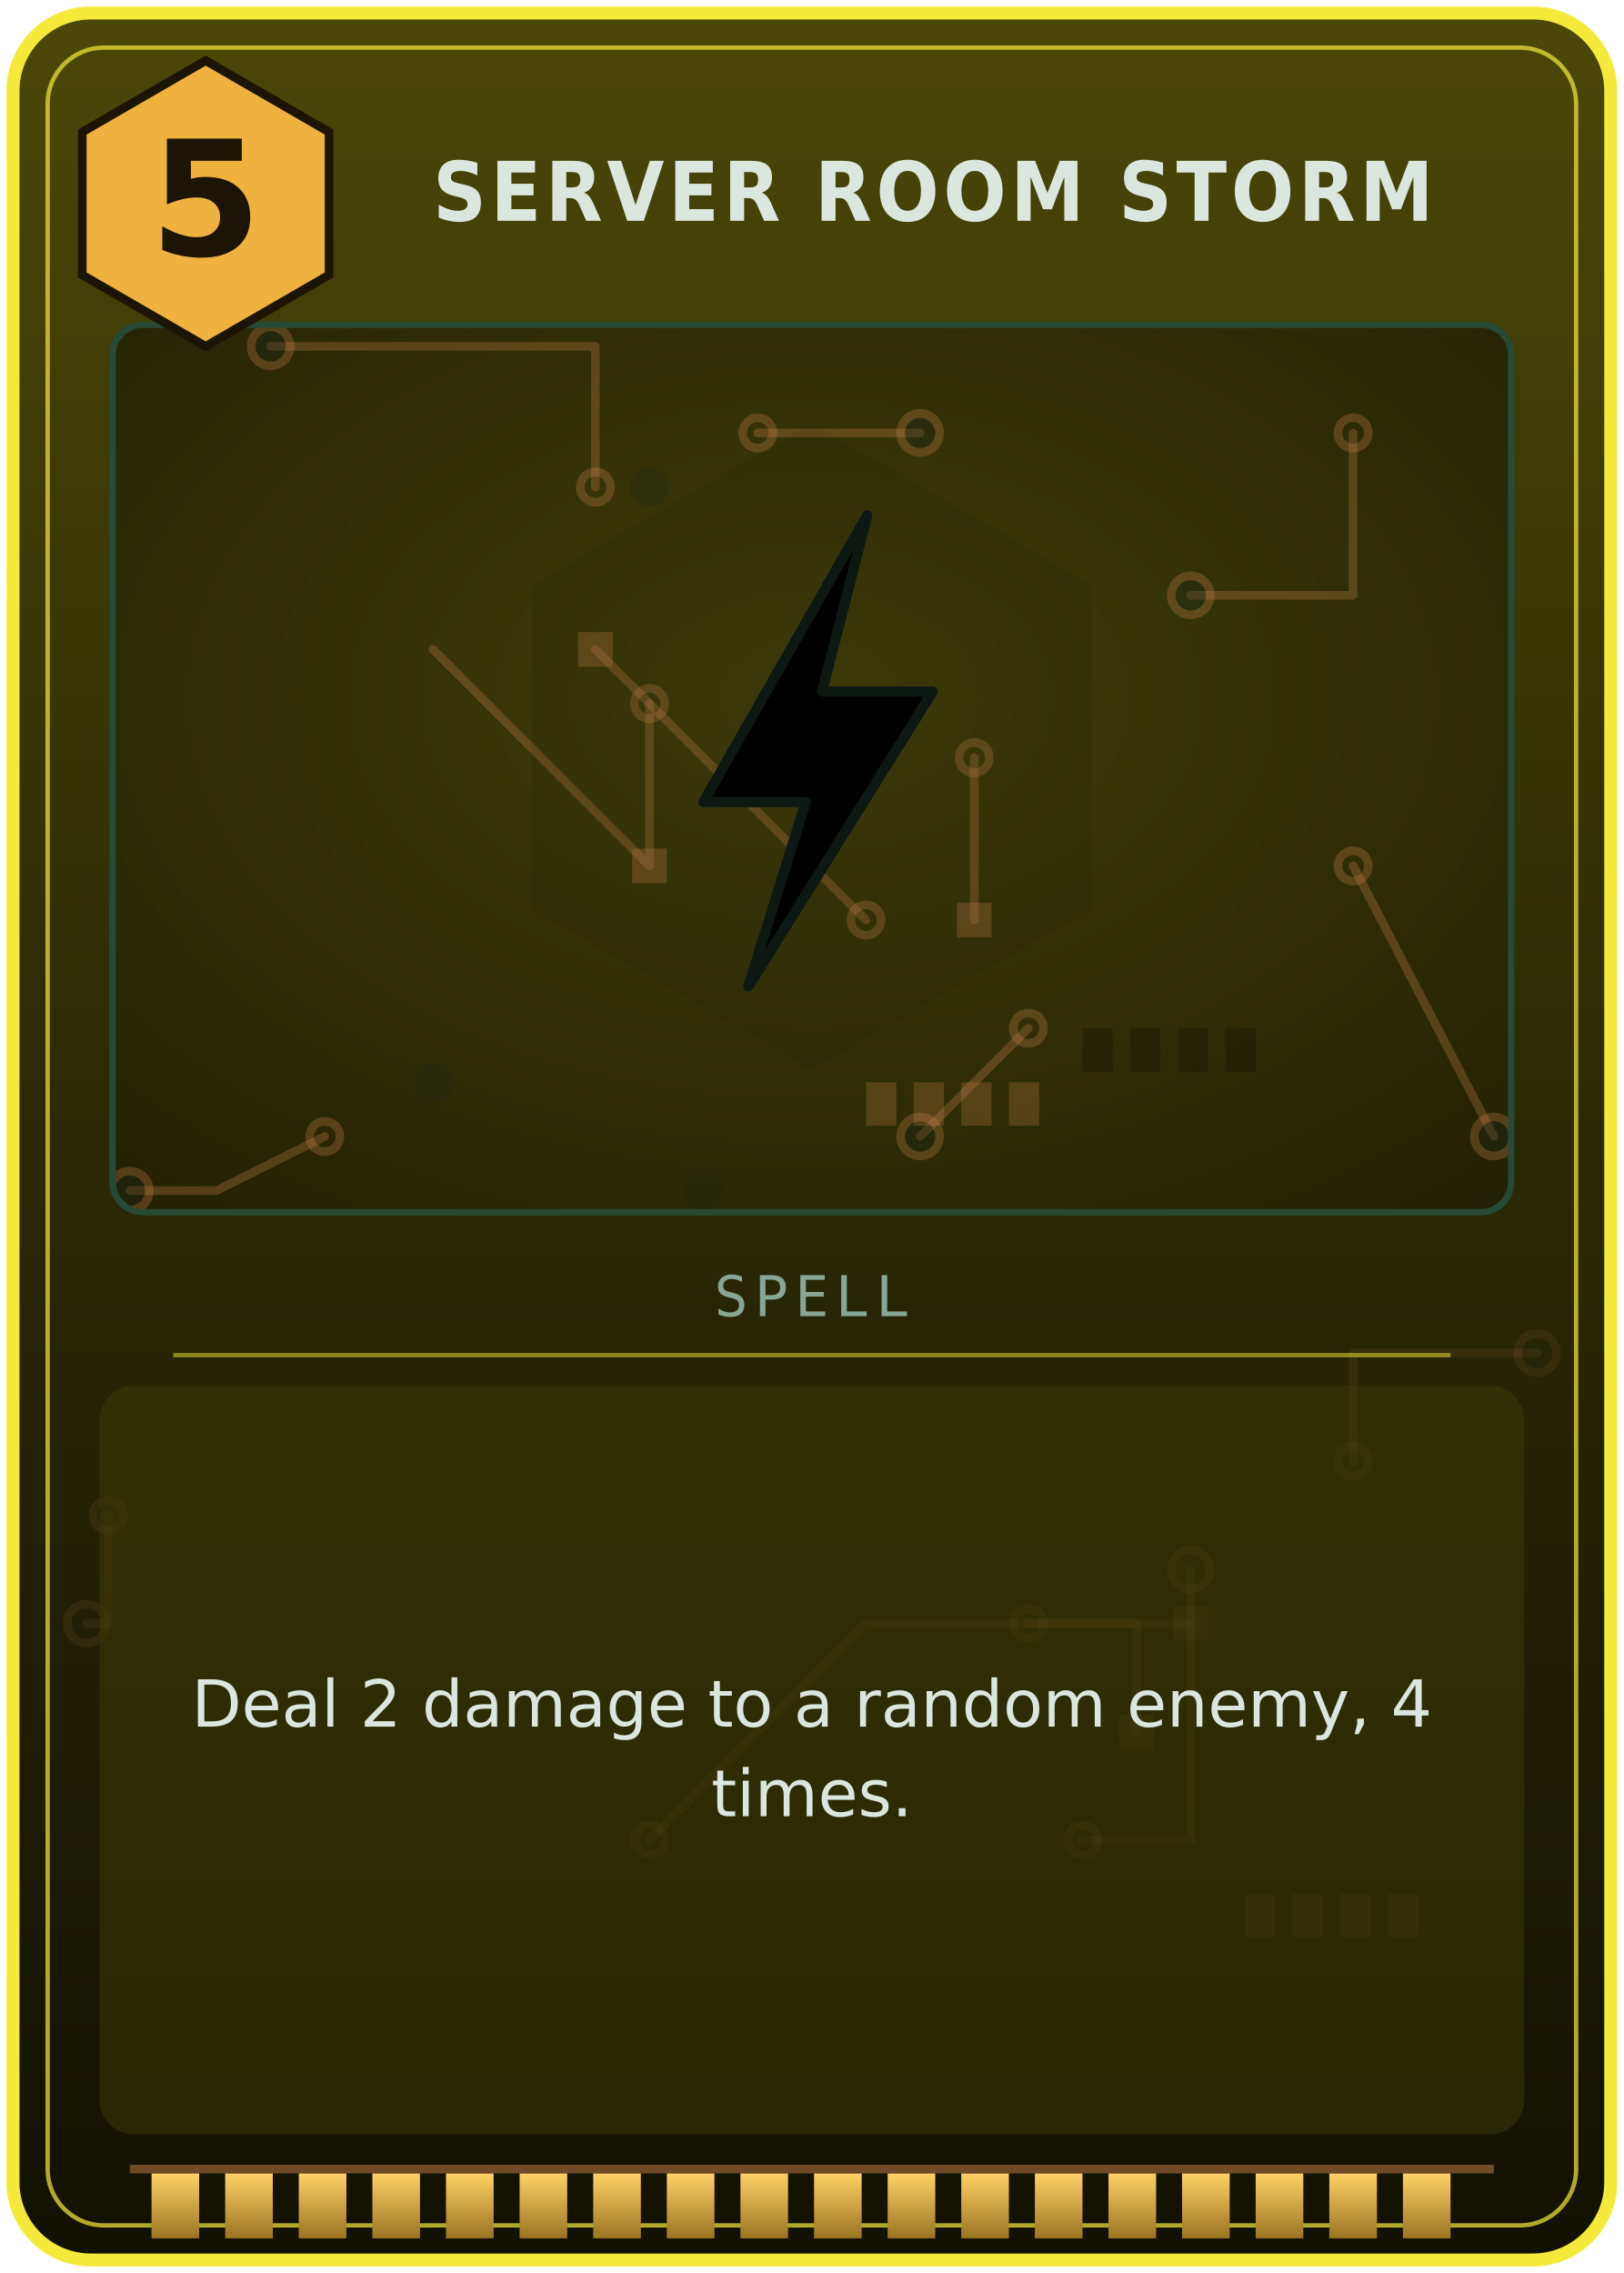
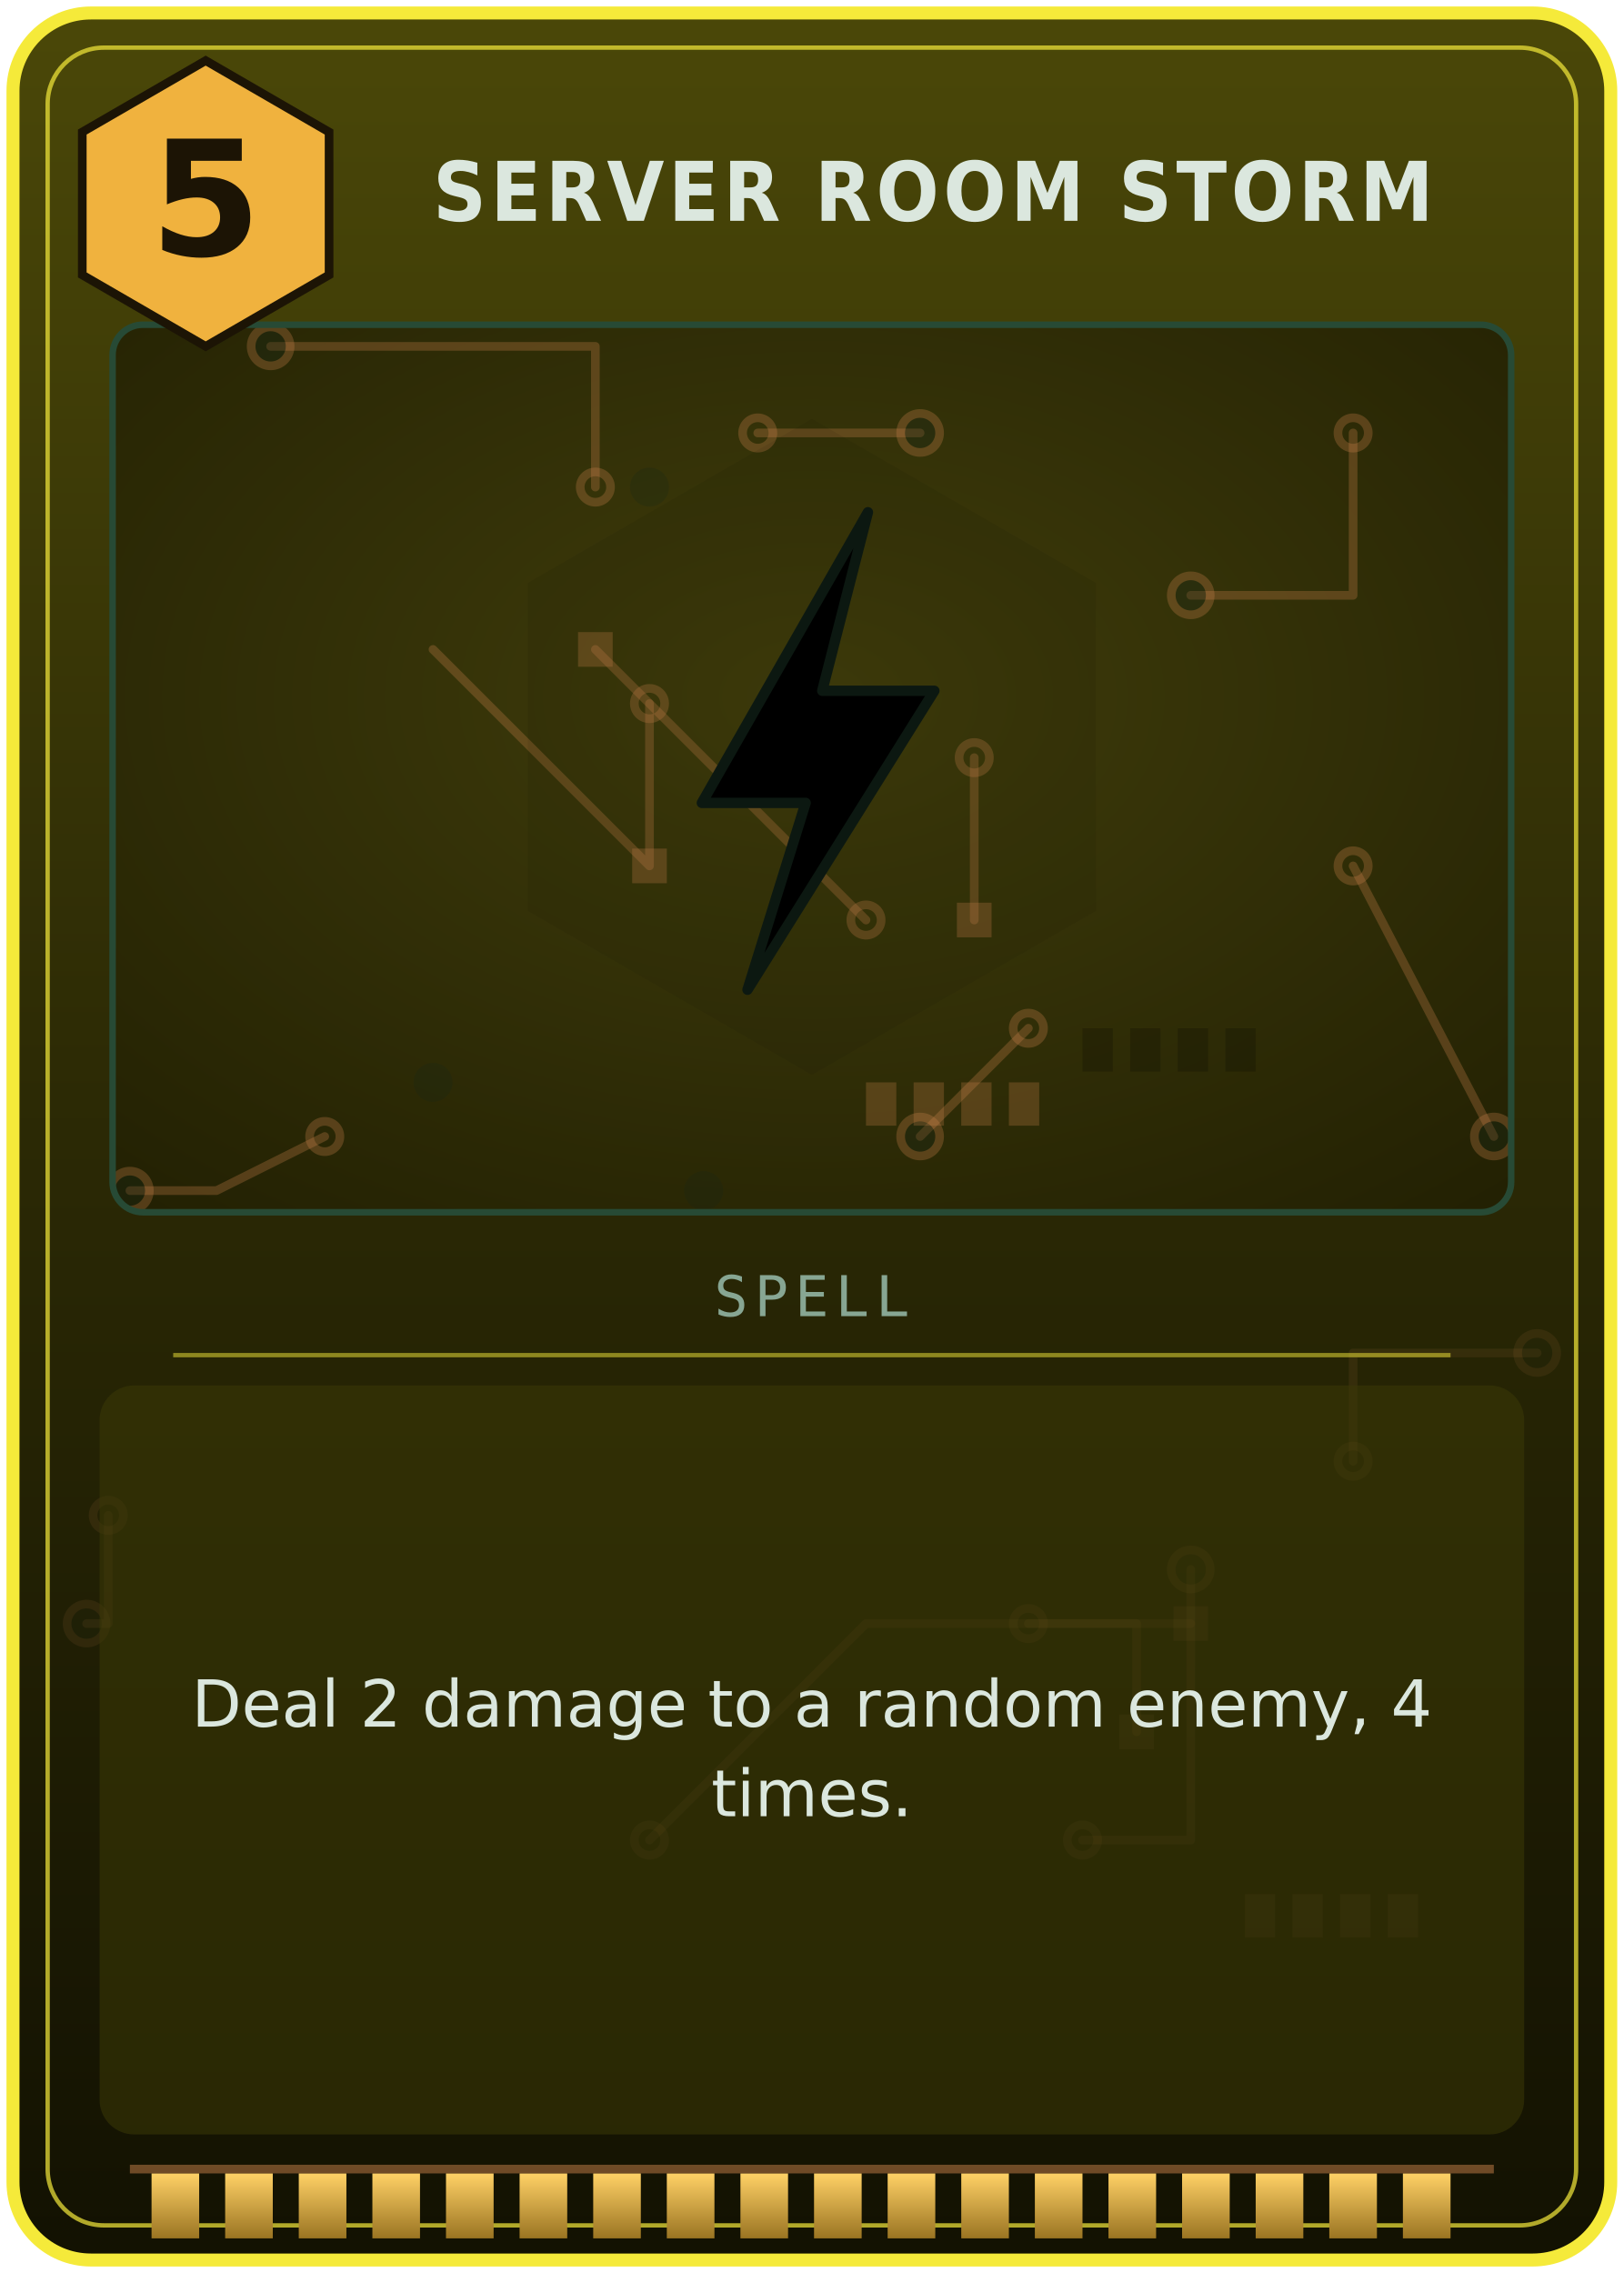
<svg xmlns="http://www.w3.org/2000/svg" width="750" height="1050" viewBox="0 0 750 1050">
  <defs>
    <linearGradient id="bggrad" x1="0" y1="0" x2="0" y2="1">
      <stop offset="0" stop-color="#4a4708" />
      <stop offset="0.5" stop-color="#2b2905" />
      <stop offset="1" stop-color="#131202" />
    </linearGradient>
    <radialGradient id="artgrad" cx="0.5" cy="0.42" r="0.75">
      <stop offset="0" stop-color="#403d0b" />
      <stop offset="1" stop-color="#232103" />
    </radialGradient>
    <linearGradient id="guldgrad" x1="0" y1="0" x2="0" y2="1">
      <stop offset="0" stop-color="#ffd166" />
      <stop offset="1" stop-color="#9a7422" />
    </linearGradient>
    <clipPath id="artclip">
      <rect x="52" y="150" width="646" height="410" rx="14" />
    </clipPath>
  </defs>
  <rect x="6" y="6" width="738" height="1038" rx="36" fill="url(#bggrad)" stroke="#f5ea3a" stroke-width="6" />
  <rect x="22" y="22" width="706" height="1006" rx="26" fill="none" stroke="#f5ea3a" stroke-width="2" opacity="0.7" />
  <circle cx="475" cy="750" r="7" fill="none" stroke="#c9814a" stroke-width="4" opacity="0.1" />
  <path d="M 475 750 L 550 750" fill="none" stroke="#c9814a" stroke-width="4" stroke-linecap="round" stroke-linejoin="round" opacity="0.1" />
  <rect x="542" y="742" width="16" height="16" fill="#c9814a" opacity="0.1" />
  <circle cx="300" cy="850" r="7" fill="none" stroke="#c9814a" stroke-width="4" opacity="0.1" />
  <path d="M 300 850 L 400 750 L 525 750 L 525 800" fill="none" stroke="#c9814a" stroke-width="4" stroke-linecap="round" stroke-linejoin="round" opacity="0.1" />
  <rect x="517" y="792" width="16" height="16" fill="#c9814a" opacity="0.1" />
  <circle cx="50" cy="700" r="7" fill="none" stroke="#c9814a" stroke-width="4" opacity="0.1" />
  <path d="M 50 700 L 50 750 L 40 750" fill="none" stroke="#c9814a" stroke-width="4" stroke-linecap="round" stroke-linejoin="round" opacity="0.1" />
  <circle cx="40" cy="750" r="9" fill="#122419" stroke="#c9814a" stroke-width="4" opacity="0.1" />
  <circle cx="500" cy="850" r="7" fill="none" stroke="#c9814a" stroke-width="4" opacity="0.1" />
  <path d="M 500 850 L 550 850 L 550 725" fill="none" stroke="#c9814a" stroke-width="4" stroke-linecap="round" stroke-linejoin="round" opacity="0.1" />
  <circle cx="550" cy="725" r="9" fill="#122419" stroke="#c9814a" stroke-width="4" opacity="0.1" />
  <circle cx="625" cy="675" r="7" fill="none" stroke="#c9814a" stroke-width="4" opacity="0.1" />
  <path d="M 625 675 L 625 625 L 710 625" fill="none" stroke="#c9814a" stroke-width="4" stroke-linecap="round" stroke-linejoin="round" opacity="0.1" />
  <circle cx="710" cy="625" r="9" fill="#122419" stroke="#c9814a" stroke-width="4" opacity="0.1" />
  <rect x="575" y="875" width="14" height="20" fill="#c9814a" opacity="0.09" />
  <rect x="597" y="875" width="14" height="20" fill="#c9814a" opacity="0.09" />
  <rect x="619" y="875" width="14" height="20" fill="#c9814a" opacity="0.09" />
  <rect x="641" y="875" width="14" height="20" fill="#c9814a" opacity="0.09" />
  <g clip-path="url(#artclip)">
    <rect x="52" y="150" width="646" height="410" fill="url(#artgrad)" />
    <circle cx="275" cy="225" r="7" fill="none" stroke="#c9814a" stroke-width="4" opacity="0.3" />
    <path d="M 275 225 L 275 160 L 125 160" fill="none" stroke="#c9814a" stroke-width="4" stroke-linecap="round" stroke-linejoin="round" opacity="0.3" />
    <circle cx="125" cy="160" r="9" fill="#122419" stroke="#c9814a" stroke-width="4" opacity="0.3" />
    <circle cx="350" cy="200" r="7" fill="none" stroke="#c9814a" stroke-width="4" opacity="0.3" />
    <path d="M 350 200 L 425 200" fill="none" stroke="#c9814a" stroke-width="4" stroke-linecap="round" stroke-linejoin="round" opacity="0.3" />
    <circle cx="425" cy="200" r="9" fill="#122419" stroke="#c9814a" stroke-width="4" opacity="0.3" />
    <circle cx="625" cy="200" r="7" fill="none" stroke="#c9814a" stroke-width="4" opacity="0.3" />
    <path d="M 625 200 L 625 275 L 550 275" fill="none" stroke="#c9814a" stroke-width="4" stroke-linecap="round" stroke-linejoin="round" opacity="0.3" />
    <circle cx="550" cy="275" r="9" fill="#122419" stroke="#c9814a" stroke-width="4" opacity="0.3" />
    <circle cx="450" cy="350" r="7" fill="none" stroke="#c9814a" stroke-width="4" opacity="0.3" />
    <path d="M 450 350 L 450 425" fill="none" stroke="#c9814a" stroke-width="4" stroke-linecap="round" stroke-linejoin="round" opacity="0.3" />
    <rect x="442" y="417" width="16" height="16" fill="#c9814a" opacity="0.3" />
    <circle cx="475" cy="475" r="7" fill="none" stroke="#c9814a" stroke-width="4" opacity="0.3" />
    <path d="M 475 475 L 425 525" fill="none" stroke="#c9814a" stroke-width="4" stroke-linecap="round" stroke-linejoin="round" opacity="0.3" />
    <circle cx="425" cy="525" r="9" fill="#122419" stroke="#c9814a" stroke-width="4" opacity="0.3" />
    <circle cx="150" cy="525" r="7" fill="none" stroke="#c9814a" stroke-width="4" opacity="0.3" />
    <path d="M 150 525 L 100 550 L 60 550" fill="none" stroke="#c9814a" stroke-width="4" stroke-linecap="round" stroke-linejoin="round" opacity="0.3" />
    <circle cx="60" cy="550" r="9" fill="#122419" stroke="#c9814a" stroke-width="4" opacity="0.3" />
    <circle cx="400" cy="425" r="7" fill="none" stroke="#c9814a" stroke-width="4" opacity="0.3" />
    <path d="M 400 425 L 275 300" fill="none" stroke="#c9814a" stroke-width="4" stroke-linecap="round" stroke-linejoin="round" opacity="0.3" />
    <rect x="267" y="292" width="16" height="16" fill="#c9814a" opacity="0.3" />
    <circle cx="625" cy="400" r="7" fill="none" stroke="#c9814a" stroke-width="4" opacity="0.3" />
    <path d="M 625 400 L 690 525" fill="none" stroke="#c9814a" stroke-width="4" stroke-linecap="round" stroke-linejoin="round" opacity="0.3" />
    <circle cx="690" cy="525" r="9" fill="#122419" stroke="#c9814a" stroke-width="4" opacity="0.3" />
    <circle cx="300" cy="325" r="7" fill="none" stroke="#c9814a" stroke-width="4" opacity="0.3" />
    <path d="M 300 325 L 300 400 L 200 300 L 300 400" fill="none" stroke="#c9814a" stroke-width="4" stroke-linecap="round" stroke-linejoin="round" opacity="0.3" />
    <rect x="292" y="392" width="16" height="16" fill="#c9814a" opacity="0.3" />
    <rect x="400" y="500" width="14" height="20" fill="#c9814a" opacity="0.27" />
    <rect x="422" y="500" width="14" height="20" fill="#c9814a" opacity="0.27" />
    <rect x="444" y="500" width="14" height="20" fill="#c9814a" opacity="0.27" />
    <rect x="466" y="500" width="14" height="20" fill="#c9814a" opacity="0.27" />
    <circle cx="325" cy="375" r="7" fill="none" stroke="undefined" stroke-width="4" opacity="0.22" />
    <path d="M 325 375 L 200 500" fill="none" stroke="undefined" stroke-width="4" stroke-linecap="round" stroke-linejoin="round" opacity="0.22" />
    <circle cx="200" cy="500" r="9" fill="#122419" stroke="undefined" stroke-width="4" opacity="0.22" />
    <circle cx="550" cy="400" r="7" fill="none" stroke="undefined" stroke-width="4" opacity="0.22" />
    <path d="M 550 400 L 425 525 L 425 550 L 325 550" fill="none" stroke="undefined" stroke-width="4" stroke-linecap="round" stroke-linejoin="round" opacity="0.22" />
    <circle cx="325" cy="550" r="9" fill="#122419" stroke="undefined" stroke-width="4" opacity="0.22" />
    <circle cx="225" cy="400" r="7" fill="none" stroke="undefined" stroke-width="4" opacity="0.22" />
    <path d="M 225 400 L 375 400 L 375 300 L 300 225" fill="none" stroke="undefined" stroke-width="4" stroke-linecap="round" stroke-linejoin="round" opacity="0.22" />
    <circle cx="300" cy="225" r="9" fill="#122419" stroke="undefined" stroke-width="4" opacity="0.22" />
    <rect x="500" y="475" width="14" height="20" fill="undefined" opacity="0.198" />
    <rect x="522" y="475" width="14" height="20" fill="undefined" opacity="0.198" />
    <rect x="544" y="475" width="14" height="20" fill="undefined" opacity="0.198" />
    <rect x="566" y="475" width="14" height="20" fill="undefined" opacity="0.198" />
-     <g transform="translate(375 345) scale(0.946) translate(-375 -345)">
-       <polygon points="511.832,266 511.832,424 375,503 238.168,424 238.168,266 375,187" fill="none" stroke="undefined" stroke-width="10" stroke-linejoin="round" />
-       <polygon points="511.832,266 511.832,424 375,503 238.168,424 238.168,266 375,187" fill="undefined" opacity="0.07" />
+     <g transform="translate(375 345) scale(0.959) translate(-375 -345)">
+       <polygon points="511.8,266.0 511.8,424.0 375.0,503.0 238.2,424.0 238.2,266.0 375.0,187.0" fill="none" stroke="undefined" stroke-width="10" stroke-linejoin="round" />
+       <polygon points="511.8,266.0 511.8,424.0 375.0,503.0 238.2,424.0 238.2,266.0 375.0,187.0" fill="undefined" opacity="0.07" />
      <path d="M 402 232 L 322 372 L 372 372 L 344 462 L 434 318 L 380 318 Z" fill="undefined" stroke="#0c1811" stroke-width="5" stroke-linejoin="round" />
    </g>
  </g>
  <rect x="52" y="150" width="646" height="410" rx="14" fill="none" stroke="#274a35" stroke-width="3" />
  <text x="200" y="102" font-family="DejaVu Sans Condensed" font-weight="bold" font-size="38" letter-spacing="2" fill="#dbe7de">SERVER ROOM STORM</text>
  <polygon points="95,28 152,61 152,127 95,160 38,127 38,61" fill="#f0b23e" stroke="#1c1405" stroke-width="4" />
  <text x="95" y="118" text-anchor="middle" font-family="DejaVu Sans" font-weight="bold" font-size="74" fill="#1c1405">5</text>
  <text x="375" y="608" text-anchor="middle" font-family="DejaVu Sans Mono" font-size="26" letter-spacing="3" fill="#87a693">SPELL</text>
  <line x1="80" y1="626" x2="670" y2="626" stroke="#f5ea3a" stroke-width="2" opacity="0.5" />
  <rect x="46" y="640" width="658" height="346" rx="16" fill="#3a3806" opacity="0.55" />
  <text x="375" y="797.6" text-anchor="middle" font-family="DejaVu Sans" font-size="30" fill="#dbe7de">Deal 2 damage to a random enemy, 4</text>
  <text x="375" y="839.0" text-anchor="middle" font-family="DejaVu Sans" font-size="30" fill="#dbe7de">times.</text>
  <rect x="70" y="1004" width="22" height="30" fill="url(#guldgrad)" />
  <rect x="104" y="1004" width="22" height="30" fill="url(#guldgrad)" />
  <rect x="138" y="1004" width="22" height="30" fill="url(#guldgrad)" />
  <rect x="172" y="1004" width="22" height="30" fill="url(#guldgrad)" />
  <rect x="206" y="1004" width="22" height="30" fill="url(#guldgrad)" />
  <rect x="240" y="1004" width="22" height="30" fill="url(#guldgrad)" />
  <rect x="274" y="1004" width="22" height="30" fill="url(#guldgrad)" />
  <rect x="308" y="1004" width="22" height="30" fill="url(#guldgrad)" />
  <rect x="342" y="1004" width="22" height="30" fill="url(#guldgrad)" />
  <rect x="376" y="1004" width="22" height="30" fill="url(#guldgrad)" />
  <rect x="410" y="1004" width="22" height="30" fill="url(#guldgrad)" />
  <rect x="444" y="1004" width="22" height="30" fill="url(#guldgrad)" />
  <rect x="478" y="1004" width="22" height="30" fill="url(#guldgrad)" />
  <rect x="512" y="1004" width="22" height="30" fill="url(#guldgrad)" />
  <rect x="546" y="1004" width="22" height="30" fill="url(#guldgrad)" />
  <rect x="580" y="1004" width="22" height="30" fill="url(#guldgrad)" />
  <rect x="614" y="1004" width="22" height="30" fill="url(#guldgrad)" />
  <rect x="648" y="1004" width="22" height="30" fill="url(#guldgrad)" />
  <rect x="60" y="1000" width="630" height="4" fill="#c9814a" opacity="0.5" />
</svg>
